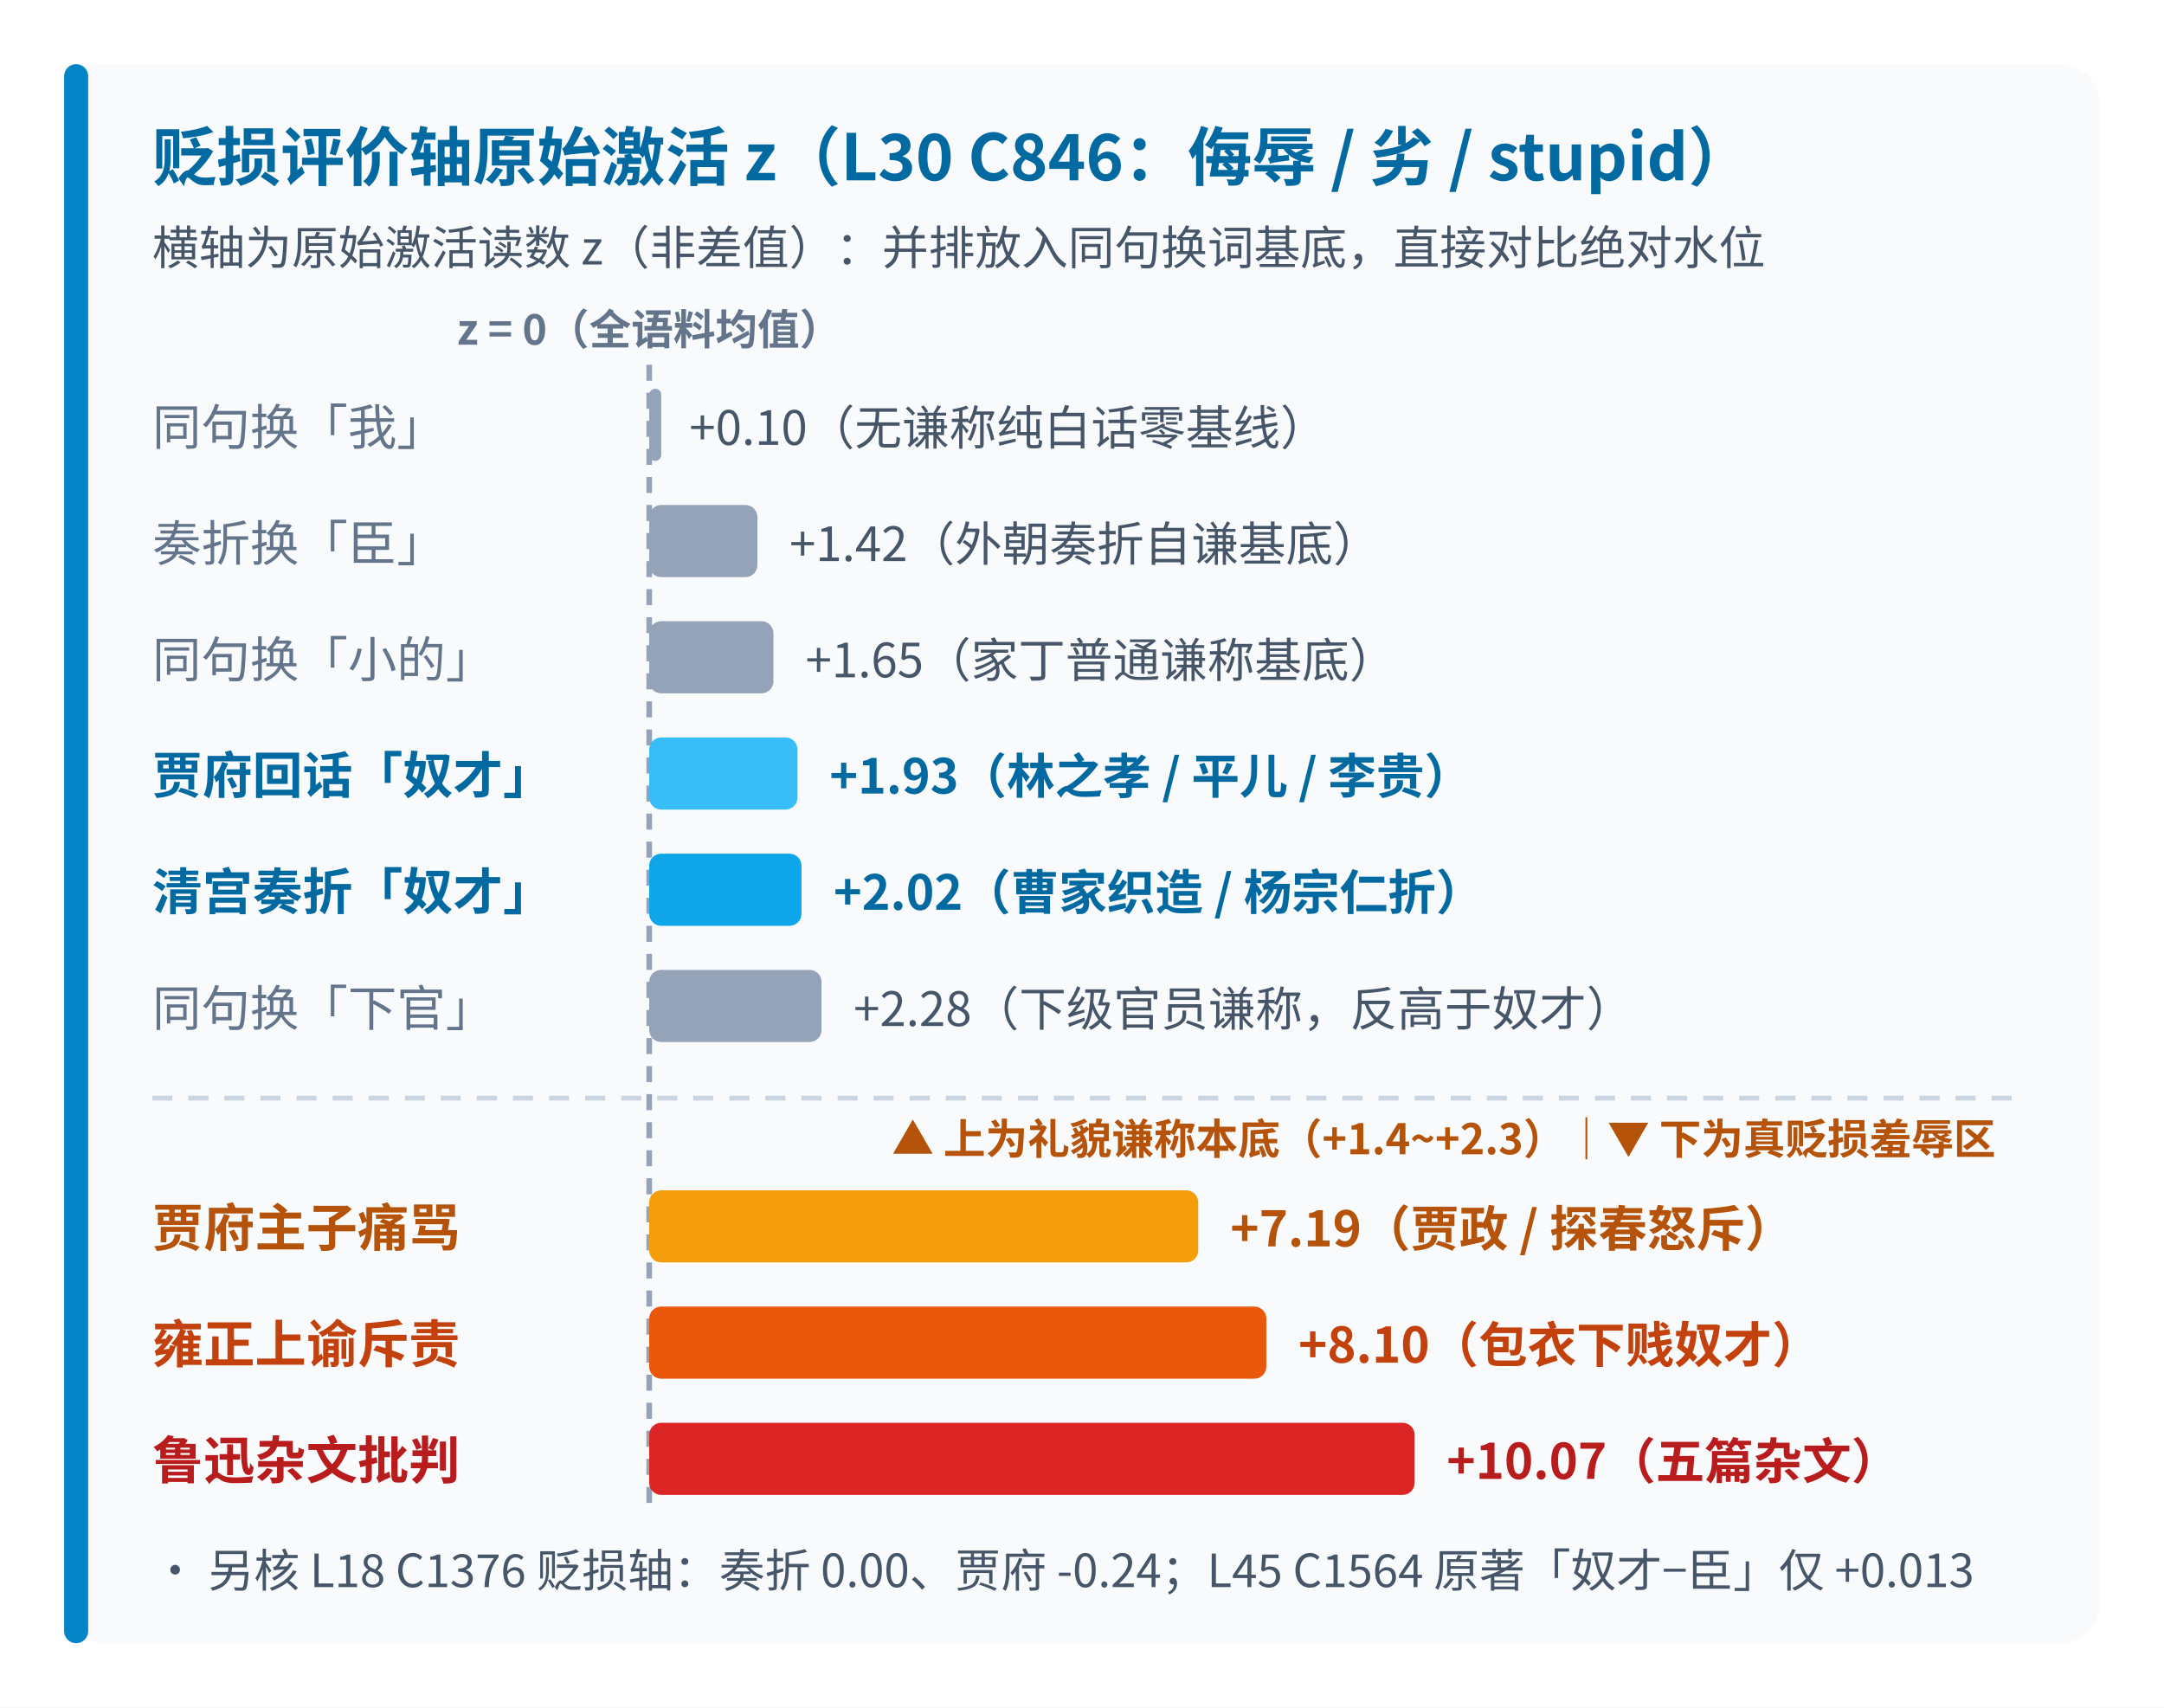
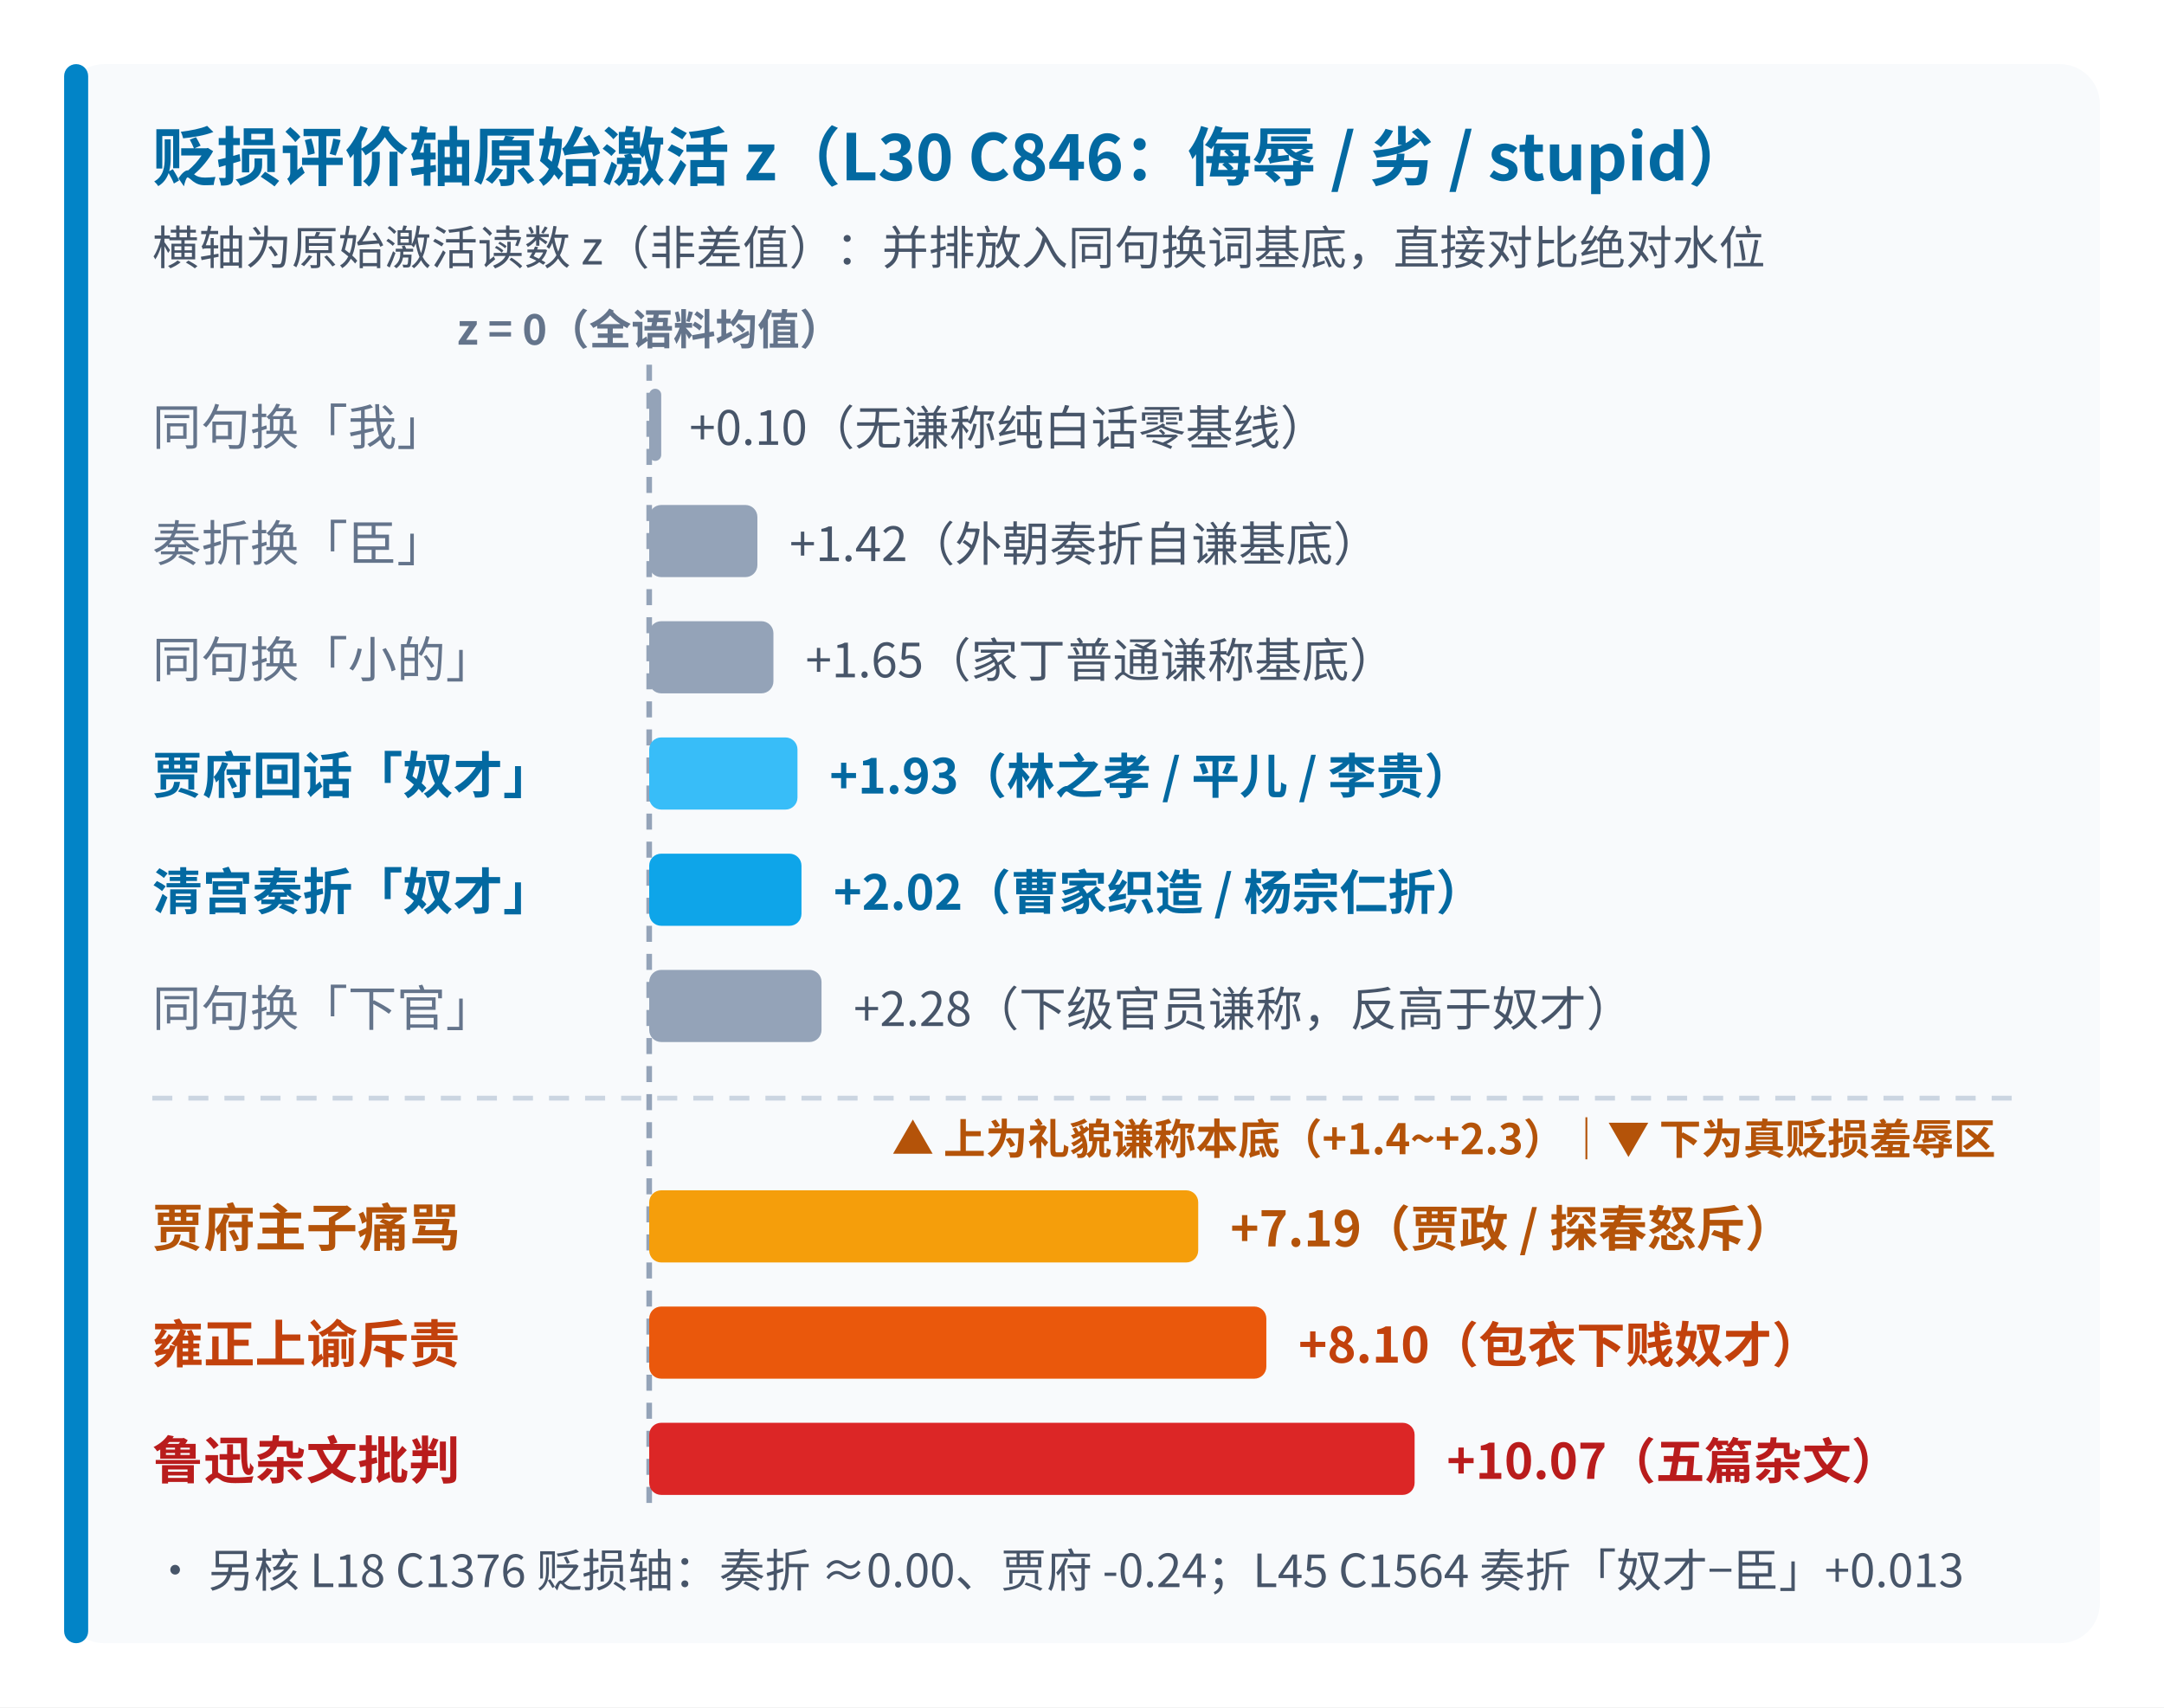
<svg xmlns="http://www.w3.org/2000/svg" viewBox="0 0 540 426" width="540" height="426" font-family="'WenQuanYi Micro Hei','Noto Sans CJK SC',sans-serif" style="background-color:#ffffff;">
  <rect width="540" height="426" fill="#ffffff" />
  <rect x="16" y="16" width="508" height="394" rx="10" fill="#f8fafc" />
  <rect x="16" y="16" width="6" height="394" rx="3" fill="#0284c7" />
  <text x="38" y="45" font-size="16" font-weight="bold" fill="#0369a1">贬损评价轴原始激活 z（L30 C846：侮辱 / 劣 / stupid）</text>
  <text x="38" y="66" font-size="11.6" fill="#475569">横轴为原始激活读数 z（非差值）：并排放入同句换词基底，直接对比绝对水位</text>
  <text x="162" y="86" text-anchor="middle" font-size="10.5" font-weight="bold" fill="#64748b">z = 0（全语料均值）</text>
  <line x1="162" y1="91" x2="162" y2="378" stroke="#94a3b8" stroke-width="1.4" stroke-dasharray="4 3" />
  <text x="38" y="111" font-size="12.2" fill="#64748b">同句换「我」</text>
  <rect x="162" y="97" width="3" height="18" rx="1.5" fill="#94a3b8" />
  <text x="172" y="111" font-size="11.8" fill="#475569">+0.10（无谦称纯白话零基线）</text>
  <text x="38" y="140" font-size="12.2" fill="#64748b">奏折换「臣」</text>
  <rect x="162" y="126" width="27" height="18" rx="3" fill="#94a3b8" />
  <text x="197" y="140" font-size="11.8" fill="#475569">+1.42（外朝奏折自谦基底）</text>
  <text x="38" y="169" font-size="12.2" fill="#64748b">同句换「小的」</text>
  <rect x="162" y="155" width="31" height="18" rx="3" fill="#94a3b8" />
  <text x="201" y="169" font-size="11.8" fill="#475569">+1.65（家丁普通谦称基底）</text>
  <text x="38" y="198" font-size="12.5" font-weight="bold" fill="#0369a1">贾府回话「奴才」</text>
  <rect x="162" y="184" width="37" height="18" rx="3" fill="#38bdf8" />
  <text x="207" y="198" font-size="12" font-weight="bold" fill="#0369a1">+1.93（林之孝 / 平儿 / 李贵）</text>
  <text x="38" y="227" font-size="12.5" font-weight="bold" fill="#0369a1">清宫奏折「奴才」</text>
  <rect x="162" y="213" width="38" height="18" rx="3" fill="#0ea5e9" />
  <text x="208" y="227" font-size="12" font-weight="bold" fill="#0369a1">+2.02（曹家织造 / 杨宗仁折）</text>
  <text x="38" y="256" font-size="12.2" fill="#64748b">同句换「下官」</text>
  <rect x="162" y="242" width="43" height="18" rx="3" fill="#94a3b8" />
  <text x="213" y="256" font-size="11.8" fill="#475569">+2.28（下级官员谦称，反高于奴才）</text>
  <line x1="38" y1="274" x2="504" y2="274" stroke="#cbd5e1" stroke-width="1.2" stroke-dasharray="5 4" />
  <text x="498" y="288" text-anchor="end" font-size="10.5" font-weight="bold" fill="#b45309">▲ 上为礼貌谦称本底（+1.4~+2.3）｜▼ 下为真贬损羞辱区</text>
  <text x="38" y="311" font-size="12.8" font-weight="bold" fill="#b45309">贾府主子痛骂</text>
  <rect x="162" y="297" width="137" height="18" rx="3" fill="#f59e0b" />
  <text x="307" y="311" font-size="12.2" font-weight="bold" fill="#b45309">+7.19（贾政 / 探春怒斥）</text>
  <text x="38" y="340" font-size="12.8" font-weight="bold" fill="#c2410c">雍正上谕斥责</text>
  <rect x="162" y="326" width="154" height="18" rx="3" fill="#ea580c" />
  <text x="324" y="340" font-size="12.2" font-weight="bold" fill="#c2410c">+8.10（包衣下贱奴才）</text>
  <text x="38" y="369" font-size="12.8" font-weight="bold" fill="#b91c1c">鲁迅杂文批判</text>
  <rect x="162" y="355" width="191" height="18" rx="3" fill="#dc2626" />
  <text x="361" y="369" font-size="12.2" font-weight="bold" fill="#b91c1c">+10.07（五篇杂文）</text>
-   <text x="38" y="396" font-size="11.4" fill="#475569">• 另核 L18 C1376 贬损轴：奏折 0.00、贾府 -0.24；L45 C1564 原著「奴才−臣」仅 +0.013</text>
+   <text x="38" y="396" font-size="11.4" fill="#475569">• 另核 L18 C1376 贬损轴：奏折 ≈0.00、贾府 -0.24；L45 C1564 奏折「奴才−臣」+0.013</text>
</svg>
